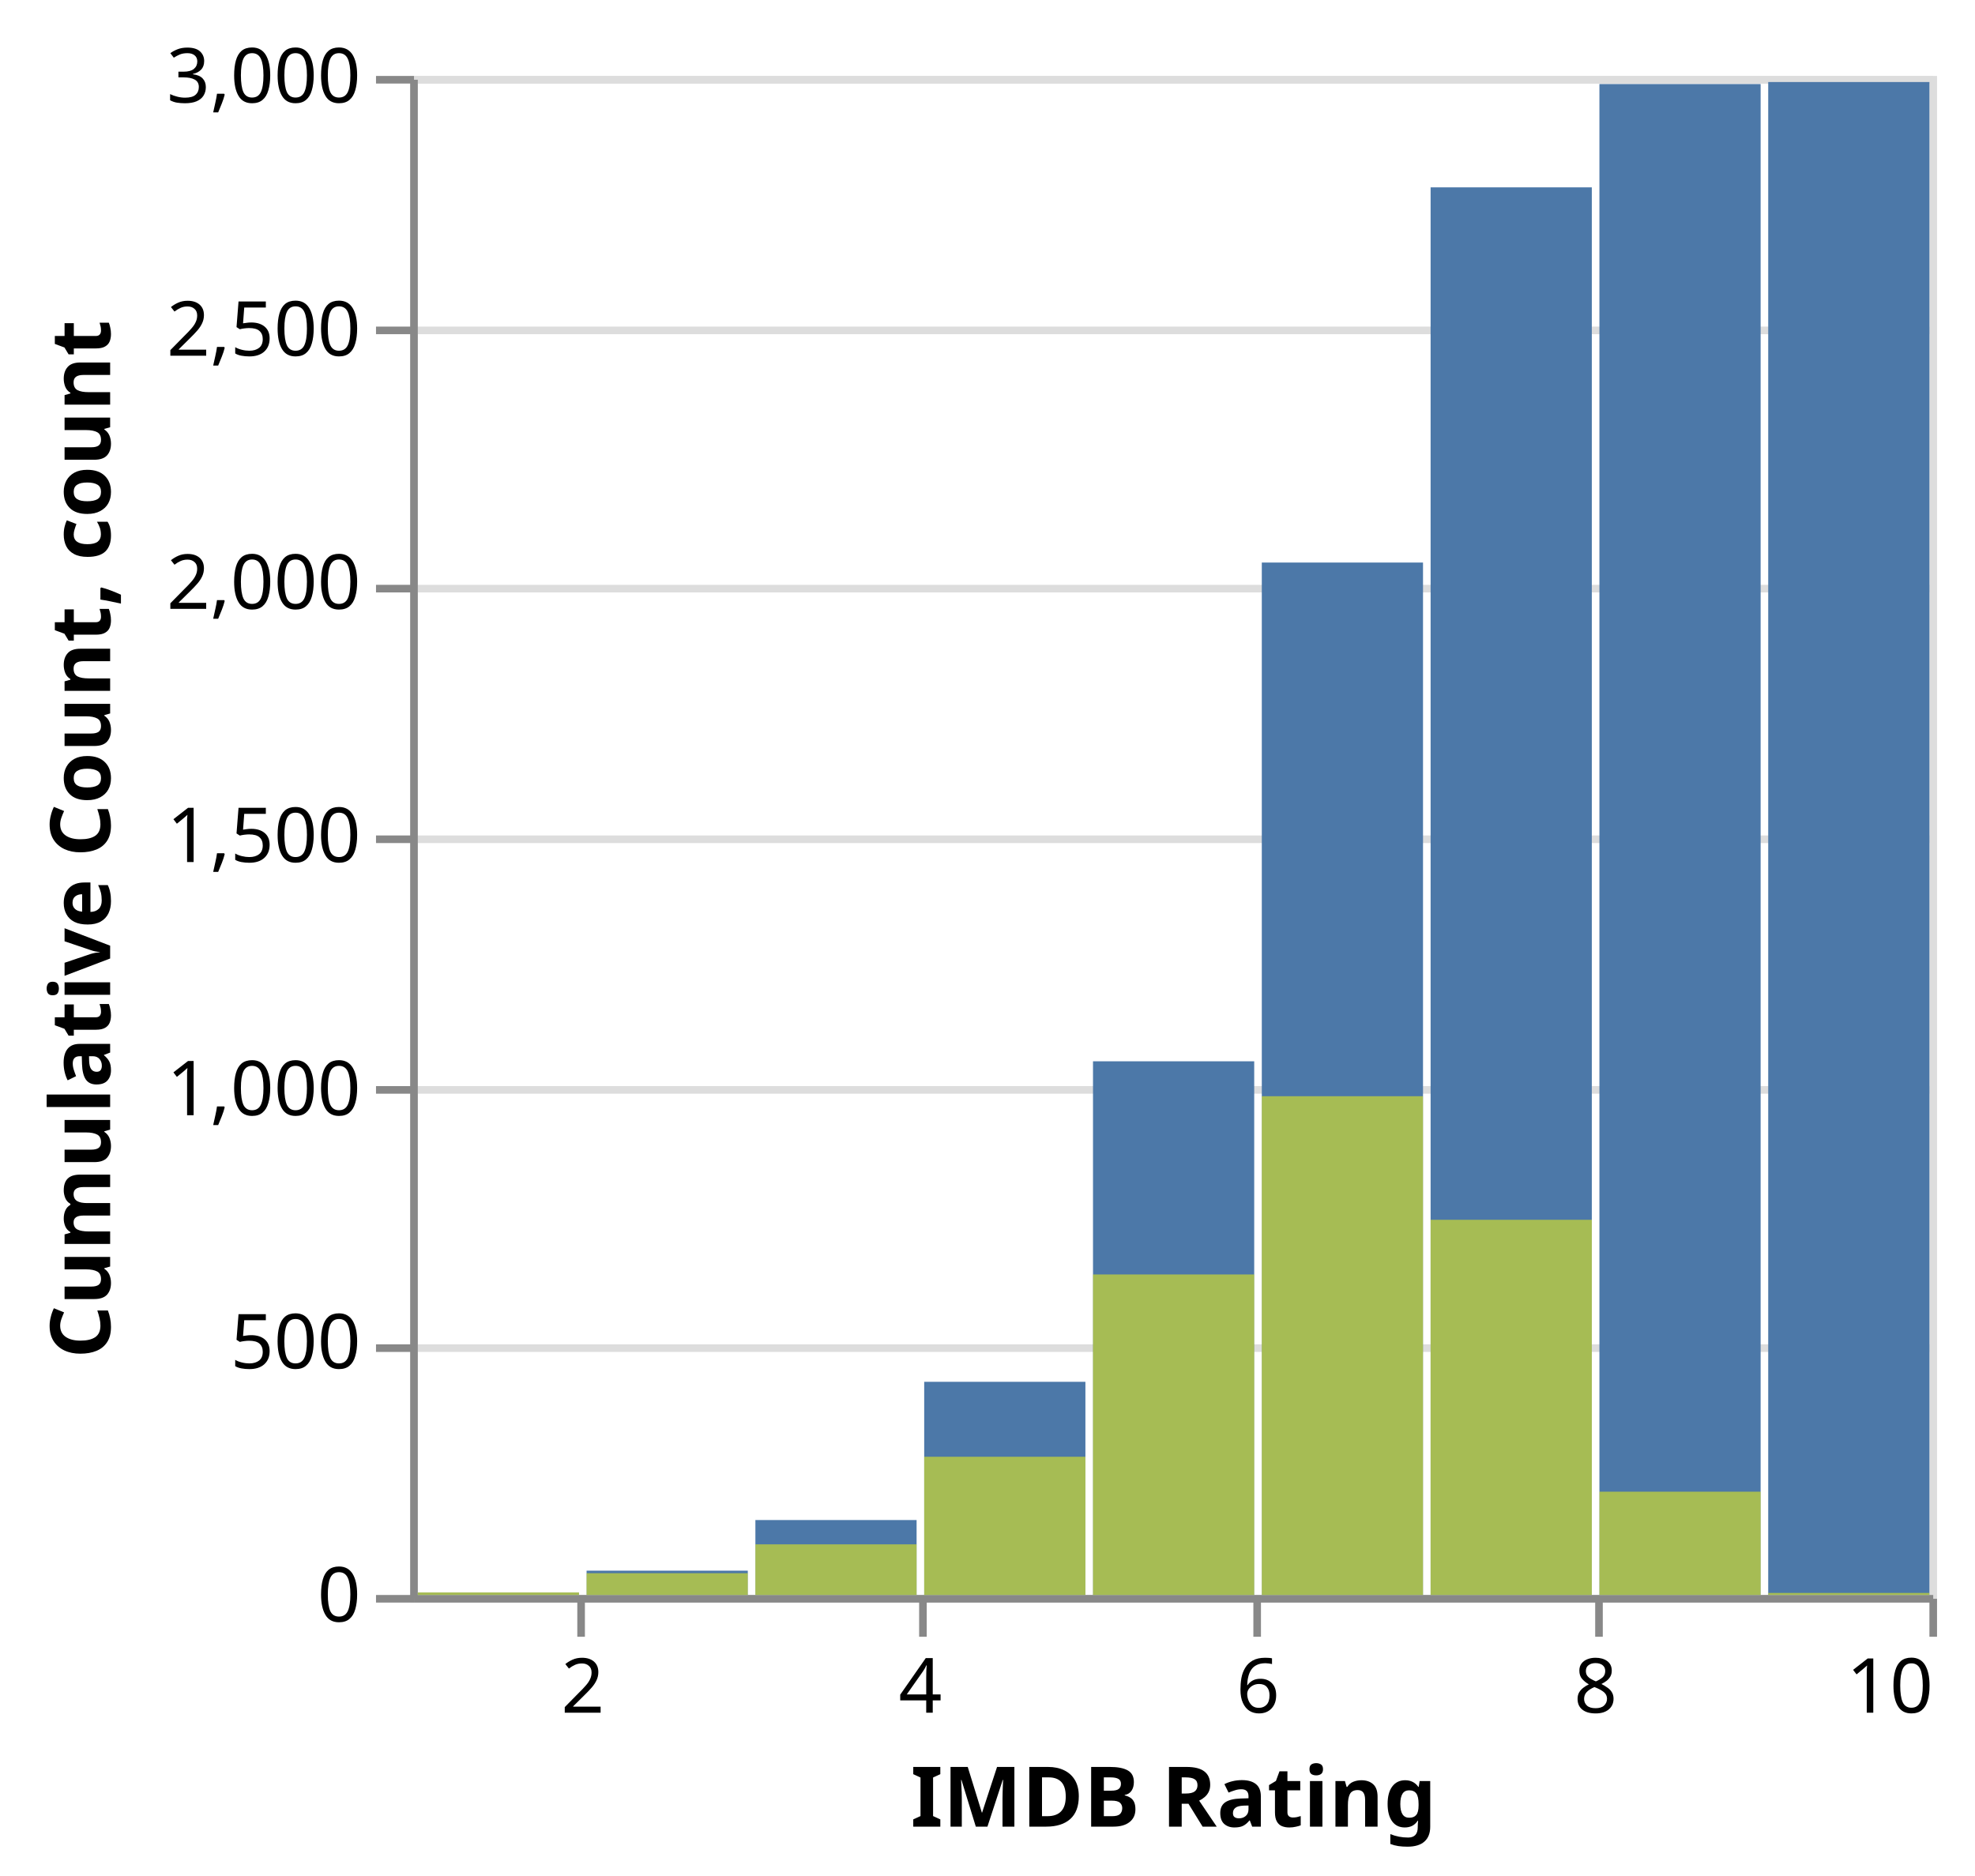
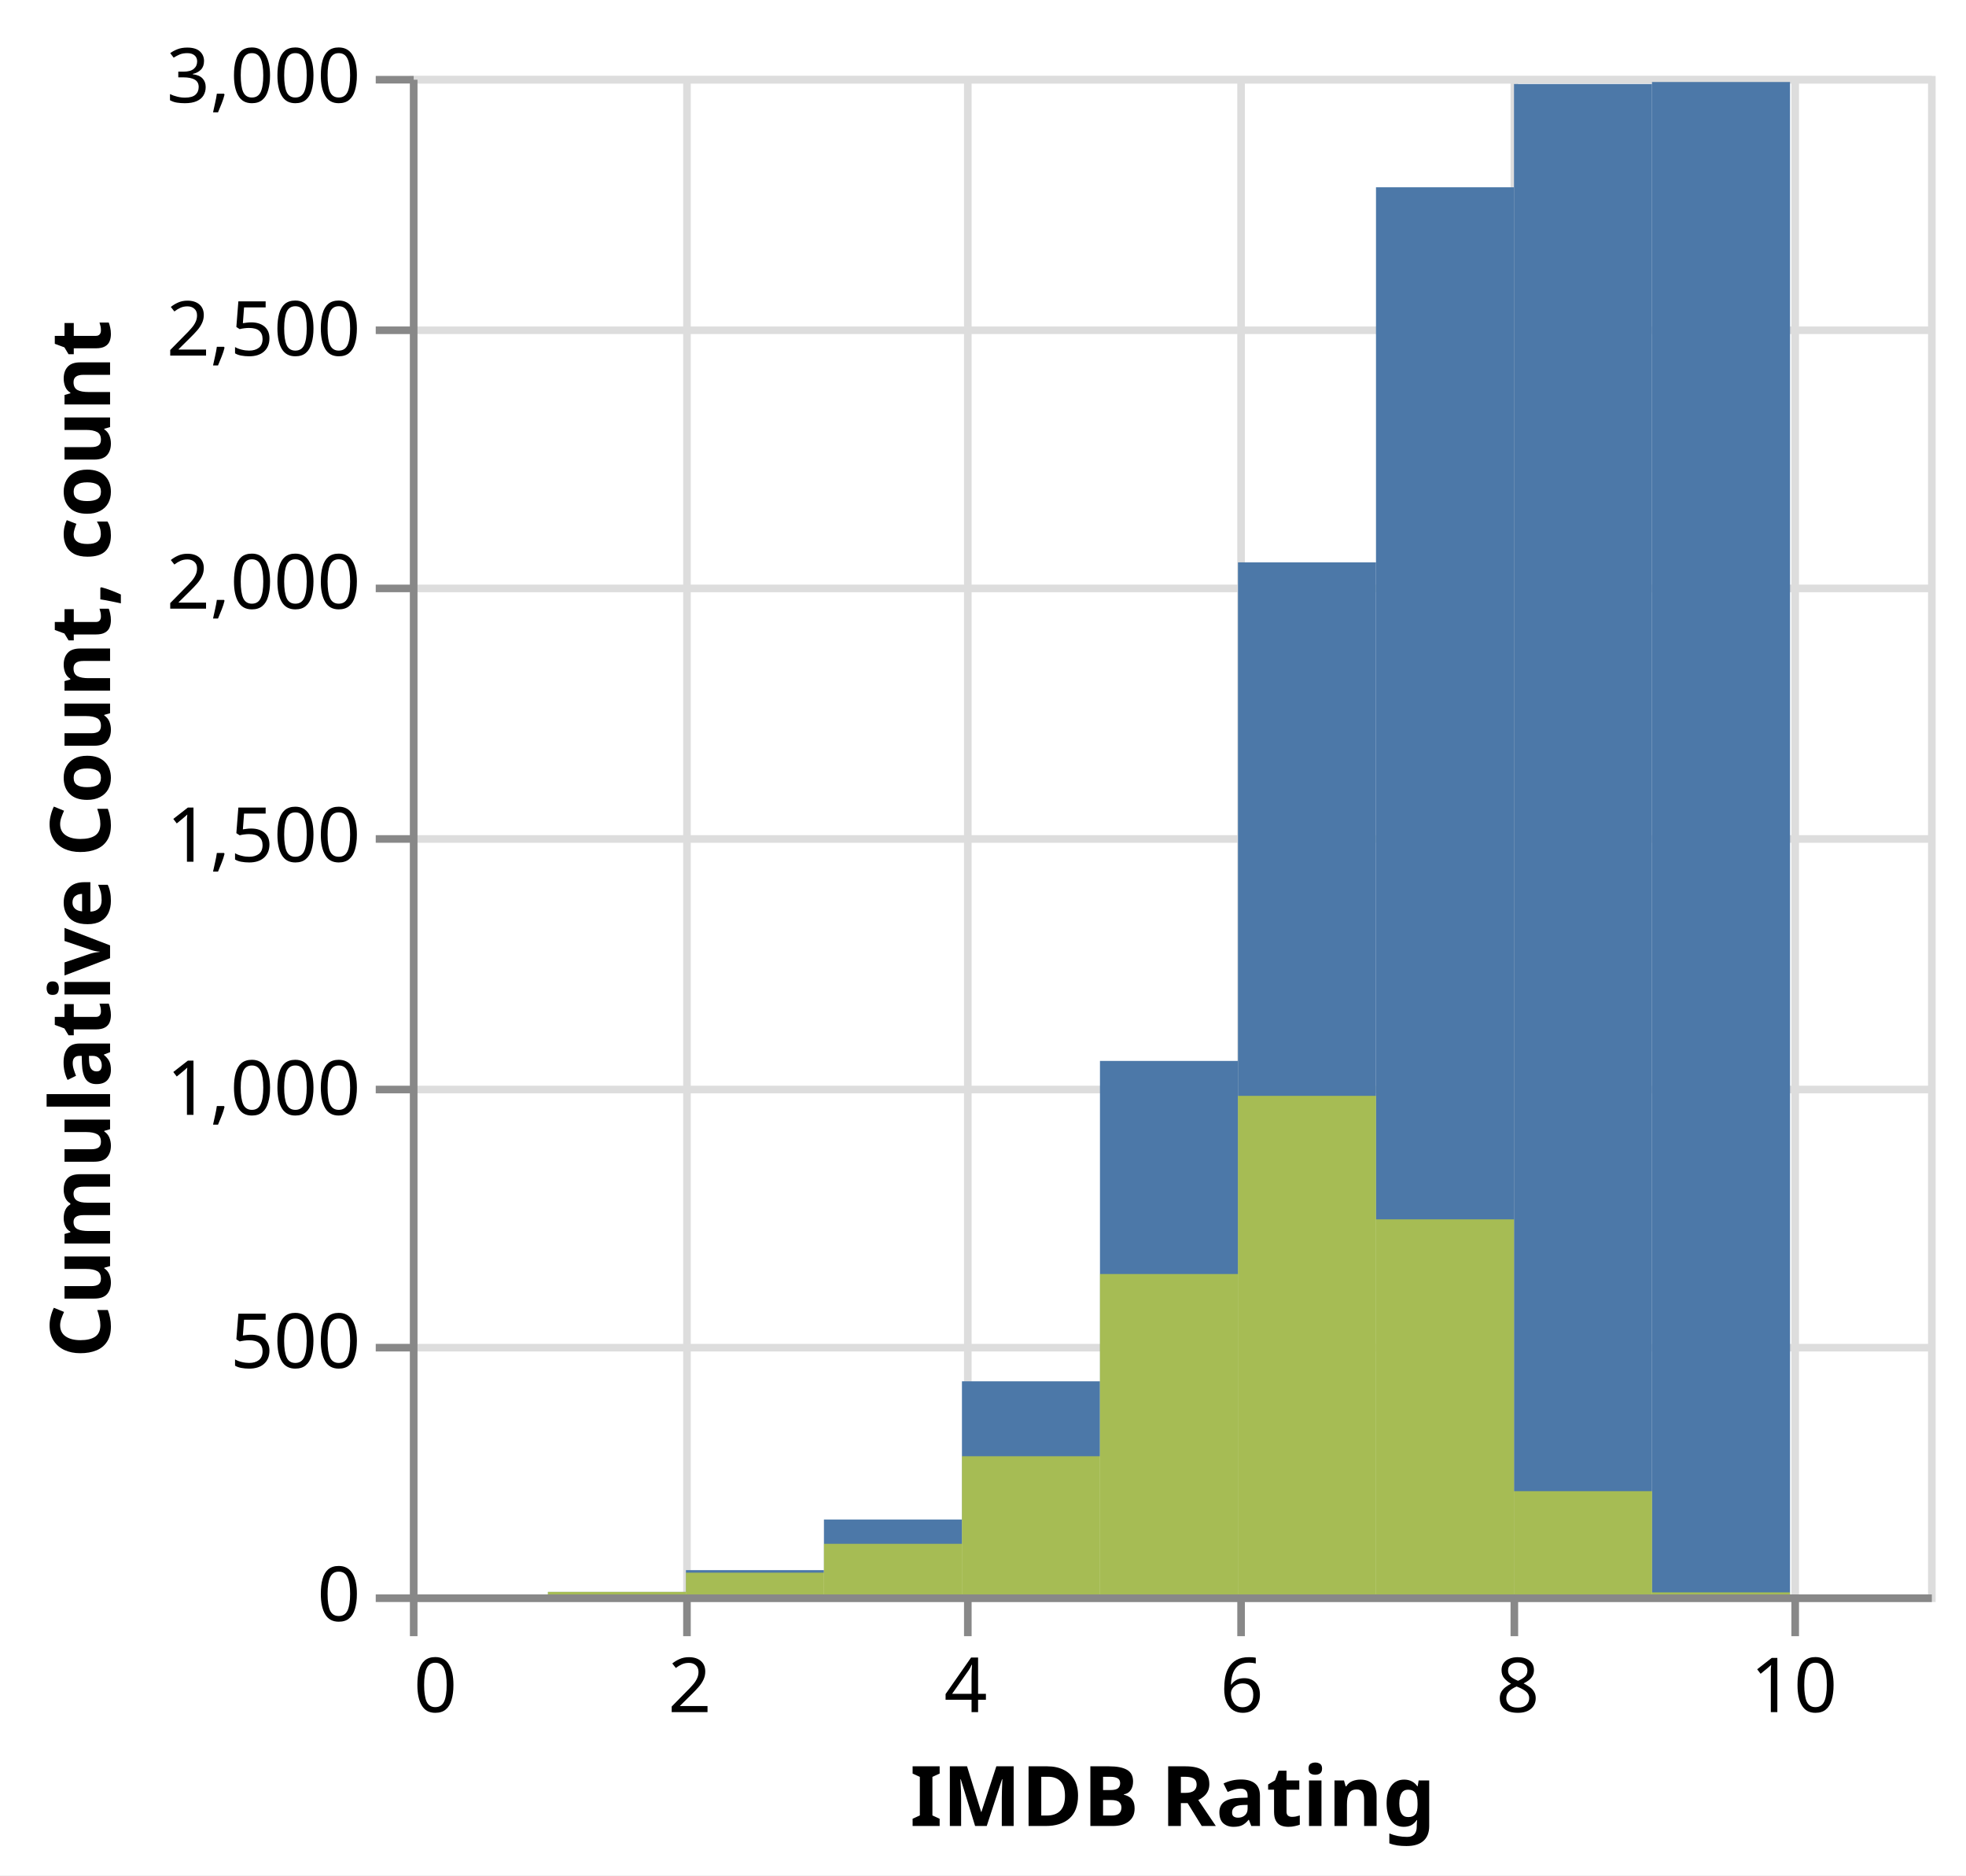
- <svg xmlns="http://www.w3.org/2000/svg" version="1.1" class="marks" width="260" height="247" viewBox="0 0 260 247">
-   <rect width="260" height="247" fill="white" />
+ <svg xmlns="http://www.w3.org/2000/svg" version="1.1" class="marks" width="259" height="247" viewBox="0 0 259 247">
+   <rect width="259" height="247" fill="white" />
  <g fill="none" stroke-miterlimit="10" transform="translate(54,10)">
    <g class="mark-group role-frame root" role="graphics-object" aria-roledescription="group mark container">
      <g transform="translate(0,0)">
        <path class="background" aria-hidden="true" d="M0.5,0.5h200v200h-200Z" stroke="#ddd" />
        <g>
+           <g class="mark-group role-axis" aria-hidden="true">
+             <g transform="translate(0.5,200.5)">
+               <path class="background" aria-hidden="true" d="M0,0h0v0h0Z" pointer-events="none" />
+               <g>
+                 <g class="mark-rule role-axis-grid" pointer-events="none">
+                   <line transform="translate(0,-200)" x2="0" y2="200" stroke="#ddd" stroke-width="1" opacity="1" />
+                   <line transform="translate(36,-200)" x2="0" y2="200" stroke="#ddd" stroke-width="1" opacity="1" />
+                   <line transform="translate(73,-200)" x2="0" y2="200" stroke="#ddd" stroke-width="1" opacity="1" />
+                   <line transform="translate(109,-200)" x2="0" y2="200" stroke="#ddd" stroke-width="1" opacity="1" />
+                   <line transform="translate(145,-200)" x2="0" y2="200" stroke="#ddd" stroke-width="1" opacity="1" />
+                   <line transform="translate(182,-200)" x2="0" y2="200" stroke="#ddd" stroke-width="1" opacity="1" />
+                 </g>
+               </g>
+               <path class="foreground" aria-hidden="true" d="" pointer-events="none" display="none" />
+             </g>
+           </g>
          <g class="mark-group role-axis" aria-hidden="true">
            <g transform="translate(0.5,0.5)">
              <path class="background" aria-hidden="true" d="M0,0h0v0h0Z" pointer-events="none" />
              <g>
                <g class="mark-rule role-axis-grid" pointer-events="none">
                  <line transform="translate(0,200)" x2="200" y2="0" stroke="#ddd" stroke-width="1" opacity="1" />
                  <line transform="translate(0,167)" x2="200" y2="0" stroke="#ddd" stroke-width="1" opacity="1" />
                  <line transform="translate(0,133)" x2="200" y2="0" stroke="#ddd" stroke-width="1" opacity="1" />
                  <line transform="translate(0,100)" x2="200" y2="0" stroke="#ddd" stroke-width="1" opacity="1" />
                  <line transform="translate(0,67)" x2="200" y2="0" stroke="#ddd" stroke-width="1" opacity="1" />
                  <line transform="translate(0,33)" x2="200" y2="0" stroke="#ddd" stroke-width="1" opacity="1" />
                  <line transform="translate(0,0)" x2="200" y2="0" stroke="#ddd" stroke-width="1" opacity="1" />
                </g>
              </g>
              <path class="foreground" aria-hidden="true" d="" pointer-events="none" display="none" />
            </g>
          </g>
-           <g class="mark-group role-axis" role="graphics-symbol" aria-roledescription="axis" aria-label="X-axis titled 'IMDB Rating' for a linear scale with values from 1 to 10">
+           <g class="mark-group role-axis" role="graphics-symbol" aria-roledescription="axis" aria-label="X-axis titled 'IMDB Rating' for a linear scale with values from 0 to 11">
            <g transform="translate(0.5,200.5)">
              <path class="background" aria-hidden="true" d="M0,0h0v0h0Z" pointer-events="none" />
              <g>
                <g class="mark-rule role-axis-tick" pointer-events="none">
-                   <line transform="translate(22,0)" x2="0" y2="5" stroke="#888" stroke-width="1" opacity="1" />
-                   <line transform="translate(67,0)" x2="0" y2="5" stroke="#888" stroke-width="1" opacity="1" />
-                   <line transform="translate(111,0)" x2="0" y2="5" stroke="#888" stroke-width="1" opacity="1" />
-                   <line transform="translate(156,0)" x2="0" y2="5" stroke="#888" stroke-width="1" opacity="1" />
-                   <line transform="translate(200,0)" x2="0" y2="5" stroke="#888" stroke-width="1" opacity="1" />
+                   <line transform="translate(0,0)" x2="0" y2="5" stroke="#888" stroke-width="1" opacity="1" />
+                   <line transform="translate(36,0)" x2="0" y2="5" stroke="#888" stroke-width="1" opacity="1" />
+                   <line transform="translate(73,0)" x2="0" y2="5" stroke="#888" stroke-width="1" opacity="1" />
+                   <line transform="translate(109,0)" x2="0" y2="5" stroke="#888" stroke-width="1" opacity="1" />
+                   <line transform="translate(145,0)" x2="0" y2="5" stroke="#888" stroke-width="1" opacity="1" />
+                   <line transform="translate(182,0)" x2="0" y2="5" stroke="#888" stroke-width="1" opacity="1" />
                </g>
                <g class="mark-text role-axis-label" pointer-events="none">
-                   <text text-anchor="middle" transform="translate(22.22222,15)" font-family="sans-serif" font-size="10px" fill="#000" opacity="1">2</text>
-                   <text text-anchor="middle" transform="translate(66.66667,15)" font-family="sans-serif" font-size="10px" fill="#000" opacity="1">4</text>
-                   <text text-anchor="middle" transform="translate(111.1111,15)" font-family="sans-serif" font-size="10px" fill="#000" opacity="1">6</text>
-                   <text text-anchor="middle" transform="translate(155.5556,15)" font-family="sans-serif" font-size="10px" fill="#000" opacity="1">8</text>
-                   <text text-anchor="end" transform="translate(200,15)" font-family="sans-serif" font-size="10px" fill="#000" opacity="1">10</text>
+                   <text text-anchor="start" transform="translate(0,15)" font-family="sans-serif" font-size="10px" fill="#000" opacity="1">0</text>
+                   <text text-anchor="middle" transform="translate(36.36364,15)" font-family="sans-serif" font-size="10px" fill="#000" opacity="1">2</text>
+                   <text text-anchor="middle" transform="translate(72.72727,15)" font-family="sans-serif" font-size="10px" fill="#000" opacity="1">4</text>
+                   <text text-anchor="middle" transform="translate(109.0909,15)" font-family="sans-serif" font-size="10px" fill="#000" opacity="1">6</text>
+                   <text text-anchor="middle" transform="translate(145.4545,15)" font-family="sans-serif" font-size="10px" fill="#000" opacity="1">8</text>
+                   <text text-anchor="middle" transform="translate(181.8182,15)" font-family="sans-serif" font-size="10px" fill="#000" opacity="1">10</text>
                </g>
                <g class="mark-rule role-axis-domain" pointer-events="none">
                  <line transform="translate(0,0)" x2="200" y2="0" stroke="#888" stroke-width="1" opacity="1" />
                </g>
                <g class="mark-text role-axis-title" pointer-events="none">
                  <text text-anchor="middle" transform="translate(100,30)" font-family="sans-serif" font-size="11px" font-weight="bold" fill="#000" opacity="1">IMDB Rating</text>
                </g>
              </g>
              <path class="foreground" aria-hidden="true" d="" pointer-events="none" display="none" />
            </g>
          </g>
          <g class="mark-group role-axis" role="graphics-symbol" aria-roledescription="axis" aria-label="Y-axis titled 'Cumulative Count, count' for a linear scale with values from 0 to 3,000">
            <g transform="translate(0.5,0.5)">
              <path class="background" aria-hidden="true" d="M0,0h0v0h0Z" pointer-events="none" />
              <g>
                <g class="mark-rule role-axis-tick" pointer-events="none">
                  <line transform="translate(0,200)" x2="-5" y2="0" stroke="#888" stroke-width="1" opacity="1" />
                  <line transform="translate(0,167)" x2="-5" y2="0" stroke="#888" stroke-width="1" opacity="1" />
                  <line transform="translate(0,133)" x2="-5" y2="0" stroke="#888" stroke-width="1" opacity="1" />
                  <line transform="translate(0,100)" x2="-5" y2="0" stroke="#888" stroke-width="1" opacity="1" />
                  <line transform="translate(0,67)" x2="-5" y2="0" stroke="#888" stroke-width="1" opacity="1" />
                  <line transform="translate(0,33)" x2="-5" y2="0" stroke="#888" stroke-width="1" opacity="1" />
                  <line transform="translate(0,0)" x2="-5" y2="0" stroke="#888" stroke-width="1" opacity="1" />
                </g>
                <g class="mark-text role-axis-label" pointer-events="none">
                  <text text-anchor="end" transform="translate(-7,203)" font-family="sans-serif" font-size="10px" fill="#000" opacity="1">0</text>
                  <text text-anchor="end" transform="translate(-7,169.6667)" font-family="sans-serif" font-size="10px" fill="#000" opacity="1">500</text>
                  <text text-anchor="end" transform="translate(-7,136.3333)" font-family="sans-serif" font-size="10px" fill="#000" opacity="1">1,000</text>
                  <text text-anchor="end" transform="translate(-7,103)" font-family="sans-serif" font-size="10px" fill="#000" opacity="1">1,500</text>
                  <text text-anchor="end" transform="translate(-7,69.66667)" font-family="sans-serif" font-size="10px" fill="#000" opacity="1">2,000</text>
                  <text text-anchor="end" transform="translate(-7,36.33333)" font-family="sans-serif" font-size="10px" fill="#000" opacity="1">2,500</text>
                  <text text-anchor="end" transform="translate(-7,3)" font-family="sans-serif" font-size="10px" fill="#000" opacity="1">3,000</text>
                </g>
                <g class="mark-rule role-axis-domain" pointer-events="none">
                  <line transform="translate(0,200)" x2="0" y2="-200" stroke="#888" stroke-width="1" opacity="1" />
                </g>
                <g class="mark-text role-axis-title" pointer-events="none">
                  <text text-anchor="middle" transform="translate(-38,100) rotate(-90) translate(0,-2)" font-family="sans-serif" font-size="11px" font-weight="bold" fill="#000" opacity="1">Cumulative Count, count</text>
                </g>
              </g>
              <path class="foreground" aria-hidden="true" d="" pointer-events="none" display="none" />
            </g>
          </g>
          <g class="mark-rect role-mark layer_0_marks" role="graphics-object" aria-roledescription="rect mark container">
-             <path aria-label="IMDB Rating: 6 – 7; Cumulative Count: 2039" role="graphics-symbol" aria-roledescription="bar" d="M112.111,64.067h21.222v135.933h-21.222Z" fill="#4c78a8" />
-             <path aria-label="IMDB Rating: 3 – 4; Cumulative Count: 148" role="graphics-symbol" aria-roledescription="bar" d="M45.444,190.133h21.222v9.867h-21.222Z" fill="#4c78a8" />
-             <path aria-label="IMDB Rating: 7 – 8; Cumulative Count: 2780" role="graphics-symbol" aria-roledescription="bar" d="M134.333,14.667h21.222v185.333h-21.222Z" fill="#4c78a8" />
-             <path aria-label="IMDB Rating: 5 – 6; Cumulative Count: 1054" role="graphics-symbol" aria-roledescription="bar" d="M89.889,129.733h21.222v70.267h-21.222Z" fill="#4c78a8" />
-             <path aria-label="IMDB Rating: 8 – 9; Cumulative Count: 2984" role="graphics-symbol" aria-roledescription="bar" d="M156.556,1.067h21.222v198.933h-21.222Z" fill="#4c78a8" />
-             <path aria-label="IMDB Rating: 2 – 3; Cumulative Count: 48" role="graphics-symbol" aria-roledescription="bar" d="M23.222,196.8h21.222v3.2h-21.222Z" fill="#4c78a8" />
-             <path aria-label="IMDB Rating: 4 – 5; Cumulative Count: 421" role="graphics-symbol" aria-roledescription="bar" d="M67.667,171.933h21.222v28.067h-21.222Z" fill="#4c78a8" />
-             <path aria-label="IMDB Rating: 9 – 10; Cumulative Count: 2988" role="graphics-symbol" aria-roledescription="bar" d="M178.778,0.8h21.222v199.2h-21.222Z" fill="#4c78a8" />
-             <path aria-label="IMDB Rating: 1 – 2; Cumulative Count: 5" role="graphics-symbol" aria-roledescription="bar" d="M1,199.667h21.222v0.333h-21.222Z" fill="#4c78a8" />
+             <path aria-label="IMDB Rating: 6; Cumulative Count: 2039; bin_IMDB_Rating_end: 7" role="graphics-symbol" aria-roledescription="bar" d="M109.091,64.067h18.182v135.933h-18.182Z" fill="#4c78a8" />
+             <path aria-label="IMDB Rating: 3; Cumulative Count: 148; bin_IMDB_Rating_end: 4" role="graphics-symbol" aria-roledescription="bar" d="M54.545,190.133h18.182v9.867h-18.182Z" fill="#4c78a8" />
+             <path aria-label="IMDB Rating: 7; Cumulative Count: 2780; bin_IMDB_Rating_end: 8" role="graphics-symbol" aria-roledescription="bar" d="M127.273,14.667h18.182v185.333h-18.182Z" fill="#4c78a8" />
+             <path aria-label="IMDB Rating: 5; Cumulative Count: 1054; bin_IMDB_Rating_end: 6" role="graphics-symbol" aria-roledescription="bar" d="M90.909,129.733h18.182v70.267h-18.182Z" fill="#4c78a8" />
+             <path aria-label="IMDB Rating: 8; Cumulative Count: 2984; bin_IMDB_Rating_end: 9" role="graphics-symbol" aria-roledescription="bar" d="M145.455,1.067h18.182v198.933h-18.182Z" fill="#4c78a8" />
+             <path aria-label="IMDB Rating: 2; Cumulative Count: 48; bin_IMDB_Rating_end: 3" role="graphics-symbol" aria-roledescription="bar" d="M36.364,196.8h18.182v3.2h-18.182Z" fill="#4c78a8" />
+             <path aria-label="IMDB Rating: 4; Cumulative Count: 421; bin_IMDB_Rating_end: 5" role="graphics-symbol" aria-roledescription="bar" d="M72.727,171.933h18.182v28.067h-18.182Z" fill="#4c78a8" />
+             <path aria-label="IMDB Rating: 9; Cumulative Count: 2988; bin_IMDB_Rating_end: 10" role="graphics-symbol" aria-roledescription="bar" d="M163.636,0.8h18.182v199.2h-18.182Z" fill="#4c78a8" />
+             <path aria-label="IMDB Rating: 1; Cumulative Count: 5; bin_IMDB_Rating_end: 2" role="graphics-symbol" aria-roledescription="bar" d="M18.182,199.667h18.182v0.333h-18.182Z" fill="#4c78a8" />
          </g>
          <g class="mark-rect role-mark layer_1_marks" role="graphics-object" aria-roledescription="rect mark container">
-             <path aria-label="IMDB Rating: 6 – 7; count: 985" role="graphics-symbol" aria-roledescription="bar" d="M112.111,134.333h21.222v65.667h-21.222Z" fill="yellow" opacity="0.5" />
-             <path aria-label="IMDB Rating: 3 – 4; count: 100" role="graphics-symbol" aria-roledescription="bar" d="M45.444,193.333h21.222v6.667h-21.222Z" fill="yellow" opacity="0.5" />
-             <path aria-label="IMDB Rating: 7 – 8; count: 741" role="graphics-symbol" aria-roledescription="bar" d="M134.333,150.6h21.222v49.4h-21.222Z" fill="yellow" opacity="0.5" />
-             <path aria-label="IMDB Rating: 5 – 6; count: 633" role="graphics-symbol" aria-roledescription="bar" d="M89.889,157.8h21.222v42.2h-21.222Z" fill="yellow" opacity="0.5" />
-             <path aria-label="IMDB Rating: 8 – 9; count: 204" role="graphics-symbol" aria-roledescription="bar" d="M156.556,186.4h21.222v13.6h-21.222Z" fill="yellow" opacity="0.5" />
-             <path aria-label="IMDB Rating: 2 – 3; count: 43" role="graphics-symbol" aria-roledescription="bar" d="M23.222,197.133h21.222v2.867h-21.222Z" fill="yellow" opacity="0.5" />
-             <path aria-label="IMDB Rating: 4 – 5; count: 273" role="graphics-symbol" aria-roledescription="bar" d="M67.667,181.8h21.222v18.2h-21.222Z" fill="yellow" opacity="0.5" />
-             <path aria-label="IMDB Rating: 9 – 10; count: 4" role="graphics-symbol" aria-roledescription="bar" d="M178.778,199.733h21.222v0.267h-21.222Z" fill="yellow" opacity="0.5" />
-             <path aria-label="IMDB Rating: 1 – 2; count: 5" role="graphics-symbol" aria-roledescription="bar" d="M1,199.667h21.222v0.333h-21.222Z" fill="yellow" opacity="0.5" />
+             <path aria-label="IMDB Rating: 6; count: 985; bin_IMDB_Rating_end: 7" role="graphics-symbol" aria-roledescription="bar" d="M109.091,134.333h18.182v65.667h-18.182Z" fill="yellow" opacity="0.5" />
+             <path aria-label="IMDB Rating: 3; count: 100; bin_IMDB_Rating_end: 4" role="graphics-symbol" aria-roledescription="bar" d="M54.545,193.333h18.182v6.667h-18.182Z" fill="yellow" opacity="0.5" />
+             <path aria-label="IMDB Rating: 7; count: 741; bin_IMDB_Rating_end: 8" role="graphics-symbol" aria-roledescription="bar" d="M127.273,150.6h18.182v49.4h-18.182Z" fill="yellow" opacity="0.5" />
+             <path aria-label="IMDB Rating: 5; count: 633; bin_IMDB_Rating_end: 6" role="graphics-symbol" aria-roledescription="bar" d="M90.909,157.8h18.182v42.2h-18.182Z" fill="yellow" opacity="0.5" />
+             <path aria-label="IMDB Rating: 8; count: 204; bin_IMDB_Rating_end: 9" role="graphics-symbol" aria-roledescription="bar" d="M145.455,186.4h18.182v13.6h-18.182Z" fill="yellow" opacity="0.5" />
+             <path aria-label="IMDB Rating: 2; count: 43; bin_IMDB_Rating_end: 3" role="graphics-symbol" aria-roledescription="bar" d="M36.364,197.133h18.182v2.867h-18.182Z" fill="yellow" opacity="0.5" />
+             <path aria-label="IMDB Rating: 4; count: 273; bin_IMDB_Rating_end: 5" role="graphics-symbol" aria-roledescription="bar" d="M72.727,181.8h18.182v18.2h-18.182Z" fill="yellow" opacity="0.5" />
+             <path aria-label="IMDB Rating: 9; count: 4; bin_IMDB_Rating_end: 10" role="graphics-symbol" aria-roledescription="bar" d="M163.636,199.733h18.182v0.267h-18.182Z" fill="yellow" opacity="0.5" />
+             <path aria-label="IMDB Rating: 1; count: 5; bin_IMDB_Rating_end: 2" role="graphics-symbol" aria-roledescription="bar" d="M18.182,199.667h18.182v0.333h-18.182Z" fill="yellow" opacity="0.5" />
          </g>
        </g>
        <path class="foreground" aria-hidden="true" d="" display="none" />
      </g>
    </g>
  </g>
</svg>
